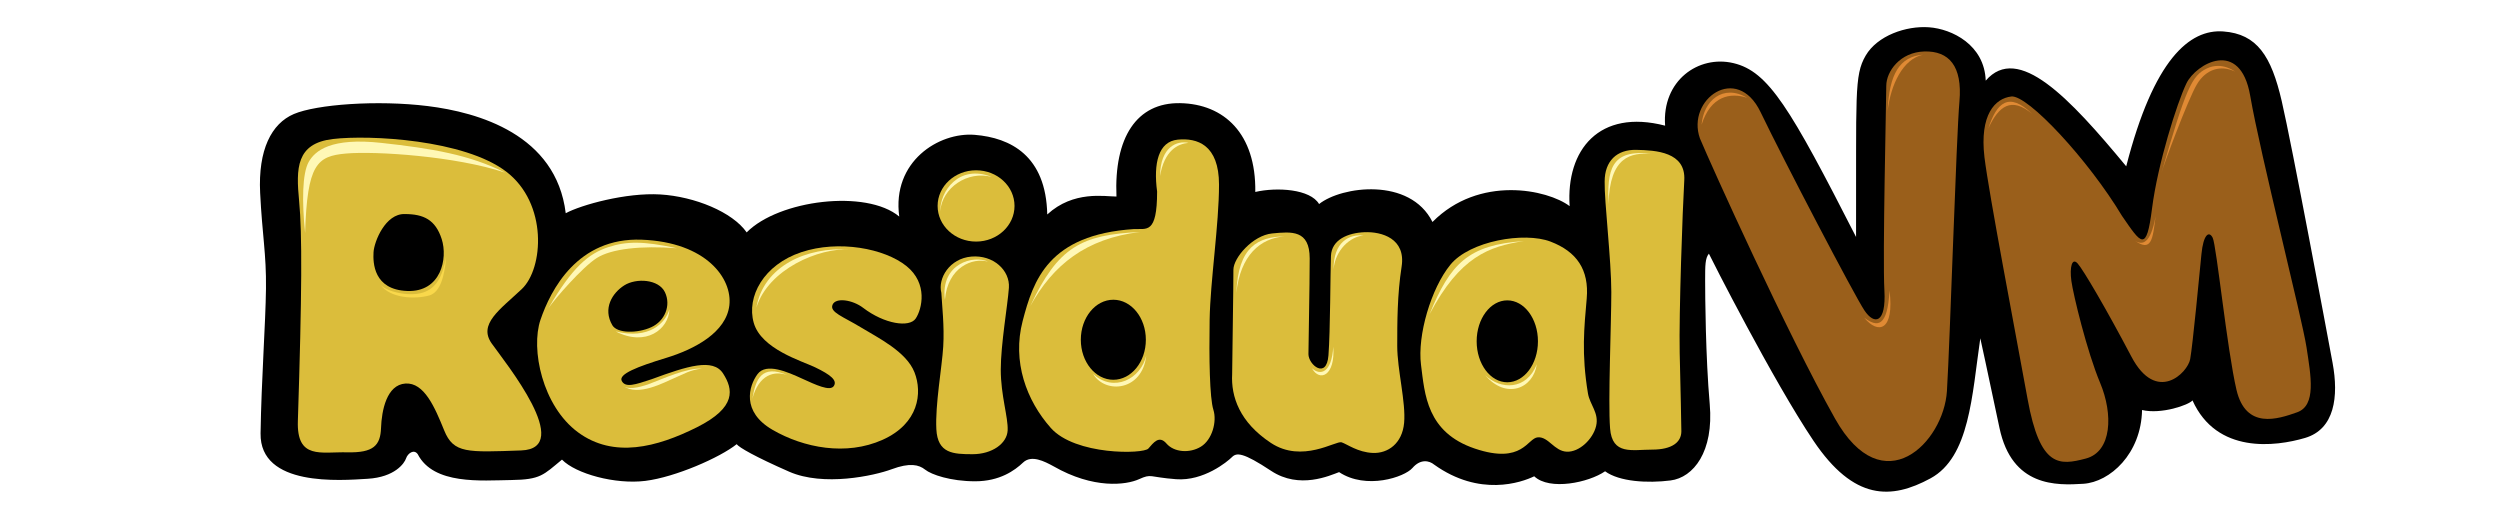
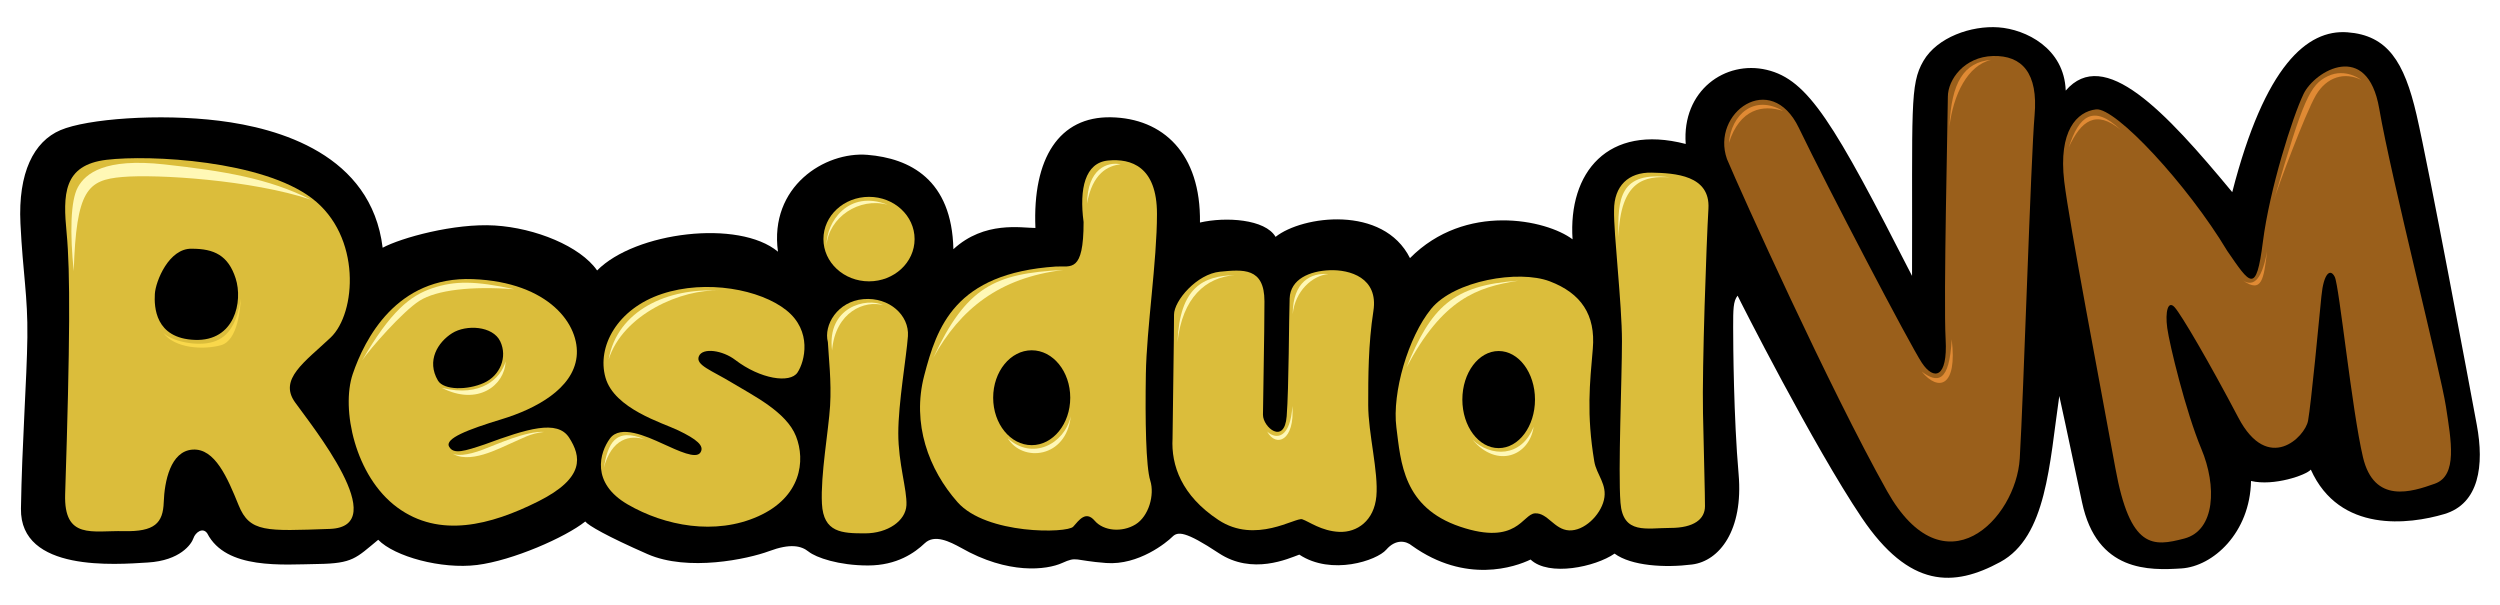
- <svg xmlns="http://www.w3.org/2000/svg" version="1.1" id="Layer_2" x="0px" y="0px" width="568.929px" height="116.145px" viewBox="-1 -1 568.929 116.145" enable-background="new -1 -1 568.929 116.145" xml:space="preserve">
-   <path d="M58.2,42.874c-0.475-9.773,2.562-15.749,7.685-17.931c5.124-2.183,18.975-3.227,30.455-1.804s29.223,6.452,31.404,24.383  c3.511-1.897,13.757-4.744,21.537-4.269c7.779,0.475,16.413,3.985,19.639,8.633c7.305-7.4,27.229-9.866,34.724-3.604  c-1.707-12.524,9.013-19.26,17.173-18.596c8.159,0.664,16.224,4.744,16.508,18.121c5.978-5.502,13.094-4.079,15.75-4.079  c-0.569-13.377,4.555-21.443,14.516-21.252c9.963,0.19,17.268,6.926,17.078,20.208c4.934-1.139,12.524-0.664,14.516,2.751  c5.124-4.08,20.683-6.167,25.807,4.08c10.626-10.721,26.185-7.4,31.213-3.605c-0.854-12.809,6.737-22.202,21.728-18.312  c-0.759-10.247,7.59-16.128,15.56-14.231c7.97,1.897,12.854,10.104,27.894,39.563c0.094-32.353-0.474-36.716,2.182-41.271  c2.656-4.554,9.202-6.831,14.421-6.451c5.218,0.379,12.619,3.984,12.903,12.144c7.353-8.539,19.022,3.842,31.974,19.497  c6.261-24.383,14.42-31.261,22.104-30.692c7.686,0.569,10.911,5.598,13.283,15.844s10.152,51.897,11.575,59.582  s0.474,15.086-6.263,17.078c-6.735,1.992-20.112,3.7-25.615-8.539c-0.854,1.044-7.116,3.226-11.48,2.183  c-0.189,9.962-7.307,16.413-13.377,16.792c-6.072,0.38-16.225,0.761-19.07-12.712s-4.27-20.02-4.364-20.399  c-1.897,12.998-2.42,27.04-11.338,31.878c-8.918,4.839-17.409,5.124-26.612-8.537c-9.203-13.663-23.529-41.937-23.814-42.601  c-0.854,1.043-0.854,2.656-0.854,6.072s0.096,17.362,1.044,28.178c0.948,10.816-3.7,16.698-8.918,17.362  c-5.219,0.665-11.671,0.285-14.896-2.087c-3.7,2.562-12.618,4.459-16.128,1.138c-2.941,1.424-12.43,4.744-22.771-2.655  c-1.139-0.949-3.131-1.328-4.934,0.759c-1.803,2.088-10.531,5.029-16.698,0.949c-2.088,0.759-9.014,3.984-15.465-0.285  s-7.874-4.174-8.918-3.131c-1.044,1.044-6.452,5.502-12.714,5.028s-5.502-1.328-8.442,0c-2.942,1.328-10.343,2.277-19.45-2.941  c-2.088-1.138-5.029-2.655-6.926-0.854c-1.897,1.803-5.313,4.269-10.911,4.269s-9.962-1.517-11.385-2.655  c-1.423-1.139-3.511-1.613-7.59-0.095c-4.08,1.518-15.56,3.984-23.34,0.569c-7.78-3.416-11.385-5.504-11.955-6.263  c-3.794,3.036-13.946,7.496-20.778,8.35c-6.831,0.854-15.844-1.613-18.975-4.839c-4.27,3.511-4.838,4.554-11.575,4.648  s-17.647,1.139-21.252-5.882c-0.854-1.233-2.277-0.19-2.656,0.948c-0.38,1.139-2.562,4.27-8.729,4.648  c-6.167,0.38-24.572,1.899-24.383-10.34c0.19-12.239,1.138-24.952,1.233-32.923C59.624,56.727,58.674,52.551,58.2,42.874z" />
-   <g>
-     <g>
-       <path fill="#DBBD3B" d="M110.903,77.172c-3.131-4.412,1.85-7.685,6.831-12.381c4.98-4.697,5.977-19.497-3.558-26.755    s-31.024-8.397-39.421-7.4c-8.396,0.996-8.396,6.689-7.685,14.089c0.712,7.4,0.657,20.912-0.285,50.094    c-0.285,8.823,5.266,6.974,11.243,7.116c5.977,0.142,7.542-1.566,7.685-5.55c0.142-3.985,1.281-9.82,5.55-10.104    c4.269-0.285,6.689,5.407,8.823,10.673c2.135,5.266,5.266,4.981,17.505,4.554C129.831,101.08,114.034,81.583,110.903,77.172z     M91.691,65.218c-7.685-0.285-7.827-6.405-7.685-8.824s2.704-8.823,7.116-8.681c4.27,0,6.974,1.281,8.396,5.692    C100.941,57.817,99.376,65.502,91.691,65.218z" />
+ <svg xmlns="http://www.w3.org/2000/svg" version="1.1" id="Layer_2" x="0px" y="0px" width="480" height="116.145" viewBox="-1 -1 480 116.145" enable-background="new -1 -1 568.929 116.145" xml:space="preserve">
+   <defs id="defs93" />
+   <g id="g946" transform="translate(-55.27481,-0.9572281)">
+     <path id="path2" d="m 58.2,42.874 c -0.475,-9.773 2.562,-15.749 7.685,-17.931 5.124,-2.183 18.975,-3.227 30.455,-1.804 11.48,1.423 29.223,6.452 31.404,24.383 3.511,-1.897 13.757,-4.744 21.537,-4.269 7.779,0.475 16.413,3.985 19.639,8.633 7.305,-7.4 27.229,-9.866 34.724,-3.604 -1.707,-12.524 9.013,-19.26 17.173,-18.596 8.159,0.664 16.224,4.744 16.508,18.121 5.978,-5.502 13.094,-4.079 15.75,-4.079 -0.569,-13.377 4.555,-21.443 14.516,-21.252 9.963,0.19 17.268,6.926 17.078,20.208 4.934,-1.139 12.524,-0.664 14.516,2.751 5.124,-4.08 20.683,-6.167 25.807,4.08 10.626,-10.721 26.185,-7.4 31.213,-3.605 -0.854,-12.809 6.737,-22.202 21.728,-18.312 -0.759,-10.247 7.59,-16.128 15.56,-14.231 7.97,1.897 12.854,10.104 27.894,39.563 0.094,-32.353 -0.474,-36.716 2.182,-41.271 2.656,-4.554 9.202,-6.831 14.421,-6.451 5.218,0.379 12.619,3.984 12.903,12.144 7.353,-8.539 19.022,3.842 31.974,19.497 6.261,-24.383 14.42,-31.261 22.104,-30.692 7.686,0.569 10.911,5.598 13.283,15.844 2.372,10.246 10.152,51.897 11.575,59.582 1.423,7.685 0.474,15.086 -6.263,17.078 -6.735,1.992 -20.112,3.7 -25.615,-8.539 -0.854,1.044 -7.116,3.226 -11.48,2.183 -0.189,9.962 -7.307,16.413 -13.377,16.792 -6.072,0.38 -16.225,0.761 -19.07,-12.712 -2.845,-13.473 -4.27,-20.02 -4.364,-20.399 -1.897,12.998 -2.42,27.04 -11.338,31.878 -8.918,4.839 -17.409,5.124 -26.612,-8.537 -9.203,-13.663 -23.529,-41.937 -23.814,-42.601 -0.854,1.043 -0.854,2.656 -0.854,6.072 0,3.416 0.096,17.362 1.044,28.178 0.948,10.816 -3.7,16.698 -8.918,17.362 -5.219,0.665 -11.671,0.285 -14.896,-2.087 -3.7,2.562 -12.618,4.459 -16.128,1.138 -2.941,1.424 -12.43,4.744 -22.771,-2.655 -1.139,-0.949 -3.131,-1.328 -4.934,0.759 -1.803,2.088 -10.531,5.029 -16.698,0.949 -2.088,0.759 -9.014,3.984 -15.465,-0.285 -6.451,-4.269 -7.874,-4.174 -8.918,-3.131 -1.044,1.044 -6.452,5.502 -12.714,5.028 -6.262,-0.474 -5.502,-1.328 -8.442,0 -2.942,1.328 -10.343,2.277 -19.45,-2.941 -2.088,-1.138 -5.029,-2.655 -6.926,-0.854 -1.897,1.803 -5.313,4.269 -10.911,4.269 -5.598,0 -9.962,-1.517 -11.385,-2.655 -1.423,-1.139 -3.511,-1.613 -7.59,-0.095 -4.08,1.518 -15.56,3.984 -23.34,0.569 -7.78,-3.416 -11.385,-5.504 -11.955,-6.263 -3.794,3.036 -13.946,7.496 -20.778,8.35 -6.831,0.854 -15.844,-1.613 -18.975,-4.839 -4.27,3.511 -4.838,4.554 -11.575,4.648 -6.737,0.094 -17.647,1.139 -21.252,-5.882 -0.854,-1.233 -2.277,-0.19 -2.656,0.948 -0.38,1.139 -2.562,4.27 -8.729,4.648 -6.167,0.38 -24.572,1.899 -24.383,-10.34 0.19,-12.239 1.138,-24.952 1.233,-32.923 0.094,-7.967 -0.856,-12.143 -1.33,-21.82 z" />
+     <g id="g8">
+       <g id="g6">
+         <path id="path4" d="m 110.903,77.172 c -3.131,-4.412 1.85,-7.685 6.831,-12.381 4.98,-4.697 5.977,-19.497 -3.558,-26.755 -9.535,-7.258 -31.024,-8.397 -39.421,-7.4 -8.396,0.996 -8.396,6.689 -7.685,14.089 0.712,7.4 0.657,20.912 -0.285,50.094 -0.285,8.823 5.266,6.974 11.243,7.116 5.977,0.142 7.542,-1.566 7.685,-5.55 0.142,-3.985 1.281,-9.82 5.55,-10.104 4.269,-0.285 6.689,5.407 8.823,10.673 2.135,5.266 5.266,4.981 17.505,4.554 12.24,-0.428 -3.557,-19.925 -6.688,-24.336 z M 91.691,65.218 c -7.685,-0.285 -7.827,-6.405 -7.685,-8.824 0.142,-2.419 2.704,-8.823 7.116,-8.681 4.27,0 6.974,1.281 8.396,5.692 1.423,4.412 -0.142,12.097 -7.827,11.813 z" style="fill:#dbbd3b" />
+       </g>
    </g>
+     <g id="g14">
+       <g id="g12">
+         <path id="path10" d="m 163.559,84.003 c -2.277,-3.559 -8.112,-1.708 -16.224,1.281 -3.843,1.28 -5.978,1.992 -6.832,0.427 -0.853,-1.565 3.558,-3.273 10.105,-5.267 6.546,-1.992 13.662,-5.834 14.374,-11.953 0.711,-6.12 -5.265,-14.374 -19.924,-14.943 -14.658,-0.569 -20.778,11.527 -23.055,18.216 -2.276,6.688 0.427,19.64 8.54,25.617 8.112,5.977 17.931,3.415 27.039,-1.139 9.108,-4.554 8.254,-8.681 5.977,-12.239 z M 138.37,73.045 c -2.277,-3.842 0,-7.4 2.703,-9.108 2.704,-1.708 7.828,-1.423 9.251,1.565 1.422,2.989 0,6.547 -3.131,7.97 -3.131,1.423 -7.685,1.423 -8.823,-0.427 z" style="fill:#dbbd3b" />
+       </g>
+     </g>
+     <path id="path16" d="m 195.438,69.061 c 4.82,3.686 10.531,4.554 11.955,2.419 1.423,-2.135 2.846,-7.97 -2.135,-11.955 -4.98,-3.985 -15.369,-5.977 -23.909,-3.131 -8.539,2.847 -12.523,10.104 -10.815,16.082 1.707,5.977 10.962,8.671 13.946,10.104 3.558,1.707 5.124,2.988 4.27,4.27 -0.854,1.28 -4.127,-0.285 -7.259,-1.708 -3.13,-1.424 -8.112,-3.7 -10.104,-0.996 -1.992,2.704 -3.7,8.538 3.415,12.666 7.116,4.126 16.793,5.977 25.048,2.276 8.254,-3.7 9.108,-10.674 7.257,-15.37 -1.85,-4.696 -8.254,-7.826 -12.239,-10.246 -3.984,-2.42 -7.116,-3.416 -6.404,-5.123 0.712,-1.708 4.554,-1.139 6.974,0.712 z" style="fill:#dbbd3b" />
+     <path id="path18" d="m 213.226,65.645 c -0.854,-3.273 1.851,-7.828 6.832,-8.255 4.98,-0.427 8.823,3.131 8.538,7.116 -0.284,3.985 -1.85,12.809 -1.85,18.643 0,5.835 1.708,10.816 1.565,13.805 -0.143,2.989 -3.559,5.408 -7.97,5.408 -4.412,0 -7.97,-0.143 -8.254,-5.692 -0.285,-5.551 1.281,-14.089 1.565,-18.786 0.286,-4.697 -0.283,-9.393 -0.426,-12.239 z" style="fill:#dbbd3b" />
+     <ellipse id="ellipse20" ry="8.112" rx="8.752" cy="45.863" cx="221.125" style="fill:#dbbd3b" />
+     <g id="g26">
+       <g id="g24">
+         <path id="path22" d="m 274.279,71.764 c 0.143,-8.823 2.135,-21.632 2.135,-30.74 0,-9.108 -4.98,-10.673 -9.393,-10.247 -4.412,0.427 -5.551,5.408 -4.696,11.812 0,9.82 -2.419,8.396 -5.266,8.539 -19.497,1.281 -22.913,11.669 -25.331,20.92 -2.42,9.25 0.853,18.073 6.403,24.336 5.55,6.261 21.063,5.977 22.201,4.695 1.138,-1.281 2.419,-3.131 4.127,-1.139 1.708,1.993 5.266,2.277 7.827,0.712 2.561,-1.565 3.7,-5.692 2.846,-8.396 -0.853,-2.703 -0.996,-11.669 -0.853,-20.492 z m -21.916,13.662 c -4.087,0 -7.4,-4.078 -7.4,-9.107 0,-5.031 3.313,-9.108 7.4,-9.108 4.087,0 7.4,4.077 7.4,9.108 0,5.029 -3.313,9.107 -7.4,9.107 z" style="fill:#dbbd3b" />
+       </g>
+     </g>
+     <path id="path28" d="m 279.403,84.146 c 0.284,-21.489 0.284,-21.063 0.284,-23.767 0,-2.705 4.411,-7.827 8.823,-8.254 4.411,-0.427 8.539,-0.854 8.539,5.692 0,6.546 -0.285,19.355 -0.285,21.774 0,2.42 4.127,5.835 4.554,0.284 0.428,-5.55 0.428,-18.927 0.569,-22.627 0.143,-3.7 3.842,-5.265 7.685,-5.408 3.843,-0.142 9.393,1.423 8.396,7.827 -0.996,6.404 -0.996,12.666 -0.996,18.073 0,5.408 1.992,12.809 1.565,17.506 -0.427,4.695 -3.7,6.973 -7.115,6.83 -3.416,-0.142 -5.835,-1.992 -7.115,-2.419 -1.281,-0.427 -8.966,4.839 -16.081,0.142 -7.116,-4.695 -9.108,-10.531 -8.823,-15.653 z" style="fill:#dbbd3b" />
+     <g id="g34">
+       <g id="g32">
+         <path id="path30" d="m 360.378,88.557 c -1.52,-9.115 -0.854,-15.085 -0.285,-21.631 0.569,-6.547 -2.277,-10.675 -8.254,-12.951 -5.978,-2.277 -18.358,-0.142 -22.771,5.266 -4.411,5.408 -7.542,16.082 -6.688,22.771 0.854,6.688 1.281,15.37 12.238,19.069 10.959,3.7 11.955,-2.419 14.374,-2.562 2.42,-0.143 3.7,3.131 6.546,3.273 2.847,0.143 5.979,-2.847 6.689,-5.835 0.713,-2.988 -1.422,-4.839 -1.849,-7.4 z M 342.02,85.995 c -3.853,0 -6.974,-4.174 -6.974,-9.321 0,-5.148 3.121,-9.321 6.974,-9.321 3.851,0 6.973,4.173 6.973,9.321 0,5.148 -3.122,9.321 -6.973,9.321 z" style="fill:#dbbd3b" />
+       </g>
+     </g>
+     <path id="path36" d="m 385.853,30.493 c -3.132,-8.824 8.396,-17.22 13.804,-5.978 5.408,11.243 21.347,41.699 23.624,45.115 2.277,3.415 4.98,2.987 4.554,-4.555 -0.427,-7.543 0.427,-43.264 0.427,-46.537 0,-3.273 3.131,-7.685 8.682,-7.827 5.55,-0.143 8.682,3.273 7.97,11.385 -0.712,8.112 -2.135,54.222 -2.847,65.892 -0.712,11.669 -14.517,25.758 -25.475,6.261 C 405.634,74.753 388.414,36.613 385.853,30.493 Z" style="fill:#9a5f1b" />
+     <path id="path38" d="m 450.605,34.763 c -1.139,-9.678 2.419,-13.378 6.119,-13.805 3.7,-0.427 17.505,14.374 25.189,27.182 4.412,6.404 5.55,8.396 6.831,-1.708 1.281,-10.104 5.692,-24.051 7.827,-28.463 2.135,-4.412 12.239,-10.389 14.516,2.846 2.277,13.236 11.813,50.665 12.809,57.21 0.996,6.547 2.277,13.235 -2.135,14.801 -4.412,1.566 -11.67,3.985 -13.805,-5.123 -2.134,-9.108 -4.554,-32.875 -5.407,-34.583 -0.854,-1.708 -2.135,-0.711 -2.562,3.7 -0.428,4.412 -1.993,20.778 -2.563,23.909 -0.57,3.131 -7.685,10.246 -13.377,-0.569 -5.692,-10.815 -10.957,-19.781 -12.237,-21.205 -1.281,-1.423 -1.851,0.854 -1.424,3.985 0.427,3.131 3.559,16.081 6.546,23.197 2.989,7.115 2.704,15.654 -3.272,17.22 -5.978,1.565 -10.389,2.135 -13.235,-13.521 -2.847,-15.652 -8.824,-46.819 -9.82,-55.073 z" style="fill:#9a5f1b" />
+     <path id="path40" d="m 364.173,40.313 c 0,-4.649 2.751,-7.306 7.21,-7.211 4.46,0.096 11.292,0.475 10.911,6.927 -0.38,6.451 -1.233,30.265 -1.043,39.279 0.189,9.014 0.379,15.37 0.379,17.837 0,2.466 -2.087,4.174 -6.641,4.174 -4.554,0 -9.108,1.328 -9.583,-4.839 -0.475,-6.166 0.285,-23.813 0.285,-31.024 0.001,-7.212 -1.612,-20.685 -1.518,-25.143 z" style="fill:#dbbd3b" />
+     <path id="path42" d="M 68.431,52.027 C 67.7,44.869 67.782,38.485 69.243,35.873 c 1.46,-2.612 5.112,-5.61 16.556,-4.353 11.444,1.257 20.127,2.708 28.162,6.771 -11.281,-3.771 -29.542,-4.933 -36.197,-4.353 -6.655,0.581 -8.846,2.419 -9.333,18.089 z" style="fill:#fff8b6" />
+     <path id="path44" d="m 100.538,57.343 c -0.782,4.412 -2.134,7.258 -5.337,8.254 -3.202,0.996 -8.183,-0.214 -9.606,-1.779 2.206,3.06 7.756,3.345 11.101,2.419 3.345,-0.925 3.7,-7.4 3.842,-8.894 z" style="fill:#f9d84b" />
+     <path id="path46" d="m 123.806,69.155 c 5.479,-9.464 9.251,-12.453 13.52,-13.876 4.27,-1.422 8.112,-1.422 15.725,0.214 -8.254,-0.64 -14.942,0.142 -18.216,2.206 -3.272,2.063 -9.606,9.321 -11.029,11.456 z" style="fill:#fff8b6" />
+     <path id="path48" d="m 151.344,69.368 c -0.854,3.131 -4.625,6.973 -12.239,5.052 6.902,3.558 12.097,-0.498 12.239,-5.052 z" style="fill:#fff8b6" />
+     <path id="path50" d="m 140.813,86.801 c 0.925,0.854 3.273,0.569 6.119,-0.498 2.847,-1.067 8.396,-3.628 11.813,-3.416 -2.704,0.285 -4.057,1.21 -6.262,2.136 -2.206,0.925 -8.326,4.341 -11.67,1.778 z" style="fill:#fff8b6" />
+     <path id="path52" d="m 171.126,69.012 c 1.637,-9.463 11.385,-13.875 21.276,-13.235 -7.045,-0.427 -18.573,4.483 -21.276,13.235 z" style="fill:#fff8b6" />
+     <path id="path54" d="m 170.201,89.79 c 0.783,-4.483 2.064,-7.97 8.041,-5.408 -2.99,-1.067 -6.547,-0.214 -8.041,5.408 z" style="fill:#fff8b6" />
+     <path id="path56" d="m 223.852,58.552 c -3.201,-1.566 -10.887,0.356 -9.819,8.681 0.64,-7.471 6.334,-9.677 9.819,-8.681 z" style="fill:#fff8b6" />
+     <path id="path58" d="m 212.965,47.096 c -0.07,-4.483 4.198,-10.816 11.741,-7.827 -5.478,-1.494 -11.313,2.419 -11.741,7.827 z" style="fill:#fff8b6" />
+     <path id="path60" d="m 233.458,68.656 c 6.334,-13.519 11.67,-16.224 24.977,-16.865 -12.31,1.496 -19.781,7.473 -24.977,16.865 z" style="fill:#fff8b6" />
+     <path id="path62" d="m 247.761,84.097 c 4.697,4.341 10.887,1.139 12.097,-4.197 -0.854,8.04 -9.25,8.894 -12.097,4.197 z" style="fill:#fff8b6" />
+     <path id="path64" d="m 269.464,31.512 c -2.562,-0.569 -6.404,0.854 -6.476,7.543 0.997,-5.835 4.056,-7.329 6.476,-7.543 z" style="fill:#fff8b6" />
+     <path id="path66" d="m 280.351,65.668 c 0.428,-10.673 5.052,-12.738 10.959,-12.88 -5.551,0.427 -10.033,4.341 -10.959,12.88 z" style="fill:#fff8b6" />
+     <path id="path68" d="m 297.571,82.817 c 1.851,1.707 4.483,1.139 4.839,-4.91 0.498,6.688 -3.131,8.041 -4.839,4.91 z" style="fill:#fff8b6" />
+     <path id="path70" d="m 302.481,60.26 c 0,-6.261 3.558,-7.969 6.831,-7.685 -3.06,0.285 -6.404,3.273 -6.831,7.685 z" style="fill:#fff8b6" />
+     <path id="path72" d="m 324.326,70.507 c 4.697,-11.528 8.824,-15.797 21.489,-16.651 -7.97,1.209 -14.587,3.558 -21.489,16.651 z" style="fill:#fff8b6" />
+     <path id="path74" d="m 336.992,84.382 c 3.487,3.345 9.393,3.486 11.741,-2.49 -0.783,5.55 -6.974,8.112 -11.741,2.49 z" style="fill:#fff8b6" />
+     <path id="path76" d="m 365.027,45.459 c -0.212,-7.471 0.285,-12.666 9.892,-11.456 -4.768,-0.284 -9.536,0.498 -9.892,11.456 z" style="fill:#fff8b6" />
+     <path id="path78" d="m 386.232,27.385 c 0.427,-5.408 4.839,-9.393 10.389,-6.12 -3.842,-1.279 -8.325,-0.426 -10.389,6.12 z" style="fill:#e08a34" />
+     <path id="path80" d="m 428.571,24.255 c 0.355,-8.468 2.775,-12.381 8.04,-12.808 -4.554,0.996 -7.329,6.759 -8.04,12.808 z" style="fill:#e08a34" />
+     <path id="path82" d="m 451.483,28.24 c 1.922,-5.977 4.696,-8.396 9.962,-3.344 -4.721,-3.938 -7.613,-1.78 -9.962,3.344 z" style="fill:#e08a34" />
+     <path id="path84" d="m 490.904,38.273 c 5.621,-19.354 6.902,-22.059 10.318,-23.695 3.414,-1.637 6.403,0.711 6.403,0.711 -3.201,-1.565 -6.617,-0.569 -8.681,2.917 -2.064,3.487 -7.685,18.643 -8.04,20.067 z" style="fill:#e08a34" />
+     <path id="path86" d="m 484.855,53.784 c 1.708,1.068 3.559,0.711 4.697,-5.55 -0.64,5.195 -0.926,8.183 -4.697,5.55 z" style="fill:#e08a34" />
+     <path id="path88" d="m 423.234,71.288 c 2.988,2.277 5.337,2.207 5.764,-6.19 1.138,9.18 -2.562,10.104 -5.764,6.19 z" style="fill:#e08a34" />
  </g>
-   <g>
-     <g>
-       <path fill="#DBBD3B" d="M163.559,84.003c-2.277-3.559-8.112-1.708-16.224,1.281c-3.843,1.28-5.978,1.992-6.832,0.427    c-0.853-1.565,3.558-3.273,10.105-5.267c6.546-1.992,13.662-5.834,14.374-11.953c0.711-6.12-5.265-14.374-19.924-14.943    c-14.658-0.569-20.778,11.527-23.055,18.216c-2.276,6.688,0.427,19.64,8.54,25.617c8.112,5.977,17.931,3.415,27.039-1.139    C166.69,91.688,165.836,87.561,163.559,84.003z M138.37,73.045c-2.277-3.842,0-7.4,2.703-9.108    c2.704-1.708,7.828-1.423,9.251,1.565c1.422,2.989,0,6.547-3.131,7.97C144.062,74.895,139.508,74.895,138.37,73.045z" />
-     </g>
-   </g>
-   <path fill="#DBBD3B" d="M195.438,69.061c4.82,3.686,10.531,4.554,11.955,2.419c1.423-2.135,2.846-7.97-2.135-11.955  c-4.98-3.985-15.369-5.977-23.909-3.131c-8.539,2.847-12.523,10.104-10.815,16.082c1.707,5.977,10.962,8.671,13.946,10.104  c3.558,1.707,5.124,2.988,4.27,4.27c-0.854,1.28-4.127-0.285-7.259-1.708c-3.13-1.424-8.112-3.7-10.104-0.996  c-1.992,2.704-3.7,8.538,3.415,12.666c7.116,4.126,16.793,5.977,25.048,2.276c8.254-3.7,9.108-10.674,7.257-15.37  c-1.85-4.696-8.254-7.826-12.239-10.246c-3.984-2.42-7.116-3.416-6.404-5.123C189.176,66.641,193.018,67.21,195.438,69.061z" />
-   <path fill="#DBBD3B" d="M213.226,65.645c-0.854-3.273,1.851-7.828,6.832-8.255c4.98-0.427,8.823,3.131,8.538,7.116  c-0.284,3.985-1.85,12.809-1.85,18.643c0,5.835,1.708,10.816,1.565,13.805s-3.559,5.408-7.97,5.408c-4.412,0-7.97-0.143-8.254-5.692  c-0.285-5.551,1.281-14.089,1.565-18.786C213.938,73.187,213.369,68.491,213.226,65.645z" />
-   <ellipse fill="#DBBD3B" cx="221.125" cy="45.863" rx="8.752" ry="8.112" />
-   <g>
-     <g>
-       <path fill="#DBBD3B" d="M274.279,71.764c0.143-8.823,2.135-21.632,2.135-30.74s-4.98-10.673-9.393-10.247    c-4.412,0.427-5.551,5.408-4.696,11.812c0,9.82-2.419,8.396-5.266,8.539c-19.497,1.281-22.913,11.669-25.331,20.92    c-2.42,9.25,0.853,18.073,6.403,24.336c5.55,6.261,21.063,5.977,22.201,4.695c1.138-1.281,2.419-3.131,4.127-1.139    c1.708,1.993,5.266,2.277,7.827,0.712s3.7-5.692,2.846-8.396C274.279,89.553,274.136,80.587,274.279,71.764z M252.363,85.426    c-4.087,0-7.4-4.078-7.4-9.107c0-5.031,3.313-9.108,7.4-9.108s7.4,4.077,7.4,9.108C259.763,81.348,256.45,85.426,252.363,85.426z" />
-     </g>
-   </g>
-   <path fill="#DBBD3B" d="M279.403,84.146c0.284-21.489,0.284-21.063,0.284-23.767c0-2.705,4.411-7.827,8.823-8.254  c4.411-0.427,8.539-0.854,8.539,5.692s-0.285,19.355-0.285,21.774c0,2.42,4.127,5.835,4.554,0.284  c0.428-5.55,0.428-18.927,0.569-22.627c0.143-3.7,3.842-5.265,7.685-5.408c3.843-0.142,9.393,1.423,8.396,7.827  c-0.996,6.404-0.996,12.666-0.996,18.073c0,5.408,1.992,12.809,1.565,17.506c-0.427,4.695-3.7,6.973-7.115,6.83  c-3.416-0.142-5.835-1.992-7.115-2.419c-1.281-0.427-8.966,4.839-16.081,0.142C281.11,95.104,279.118,89.268,279.403,84.146z" />
-   <g>
-     <g>
-       <path fill="#DBBD3B" d="M360.378,88.557c-1.52-9.115-0.854-15.085-0.285-21.631c0.569-6.547-2.277-10.675-8.254-12.951    c-5.978-2.277-18.358-0.142-22.771,5.266c-4.411,5.408-7.542,16.082-6.688,22.771c0.854,6.688,1.281,15.37,12.238,19.069    c10.959,3.7,11.955-2.419,14.374-2.562c2.42-0.143,3.7,3.131,6.546,3.273c2.847,0.143,5.979-2.847,6.689-5.835    C362.94,92.969,360.805,91.118,360.378,88.557z M342.02,85.995c-3.853,0-6.974-4.174-6.974-9.321c0-5.148,3.121-9.321,6.974-9.321    c3.851,0,6.973,4.173,6.973,9.321C348.993,81.822,345.871,85.995,342.02,85.995z" />
-     </g>
-   </g>
-   <path fill="#9A5F1B" d="M385.853,30.493c-3.132-8.824,8.396-17.22,13.804-5.978c5.408,11.243,21.347,41.699,23.624,45.115  c2.277,3.415,4.98,2.987,4.554-4.555c-0.427-7.543,0.427-43.264,0.427-46.537s3.131-7.685,8.682-7.827  c5.55-0.143,8.682,3.273,7.97,11.385c-0.712,8.112-2.135,54.222-2.847,65.892c-0.712,11.669-14.517,25.758-25.475,6.261  C405.634,74.753,388.414,36.613,385.853,30.493z" />
-   <path fill="#9A5F1B" d="M450.605,34.763c-1.139-9.678,2.419-13.378,6.119-13.805c3.7-0.427,17.505,14.374,25.189,27.182  c4.412,6.404,5.55,8.396,6.831-1.708c1.281-10.104,5.692-24.051,7.827-28.463s12.239-10.389,14.516,2.846  c2.277,13.236,11.813,50.665,12.809,57.21c0.996,6.547,2.277,13.235-2.135,14.801s-11.67,3.985-13.805-5.123  c-2.134-9.108-4.554-32.875-5.407-34.583c-0.854-1.708-2.135-0.711-2.562,3.7c-0.428,4.412-1.993,20.778-2.563,23.909  s-7.685,10.246-13.377-0.569S473.09,60.379,471.81,58.955c-1.281-1.423-1.851,0.854-1.424,3.985s3.559,16.081,6.546,23.197  c2.989,7.115,2.704,15.654-3.272,17.22c-5.978,1.565-10.389,2.135-13.235-13.521C457.578,74.184,451.601,43.017,450.605,34.763z" />
-   <path fill="#DBBD3B" d="M364.173,40.313c0-4.649,2.751-7.306,7.21-7.211c4.46,0.096,11.292,0.475,10.911,6.927  c-0.38,6.451-1.233,30.265-1.043,39.279c0.189,9.014,0.379,15.37,0.379,17.837c0,2.466-2.087,4.174-6.641,4.174  s-9.108,1.328-9.583-4.839c-0.475-6.166,0.285-23.813,0.285-31.024C365.692,58.244,364.079,44.771,364.173,40.313z" />
-   <path fill="#FFF8B6" d="M68.431,52.027c-0.731-7.158-0.649-13.542,0.812-16.154c1.46-2.612,5.112-5.61,16.556-4.353  s20.127,2.708,28.162,6.771c-11.281-3.771-29.542-4.933-36.197-4.353C71.109,34.519,68.918,36.357,68.431,52.027z" />
-   <path fill="#F9D84B" d="M100.538,57.343c-0.782,4.412-2.134,7.258-5.337,8.254c-3.202,0.996-8.183-0.214-9.606-1.779  c2.206,3.06,7.756,3.345,11.101,2.419C100.041,65.312,100.396,58.837,100.538,57.343z" />
-   <path fill="#FFF8B6" d="M123.806,69.155c5.479-9.464,9.251-12.453,13.52-13.876c4.27-1.422,8.112-1.422,15.725,0.214  c-8.254-0.64-14.942,0.142-18.216,2.206C131.563,59.762,125.229,67.02,123.806,69.155z" />
-   <path fill="#FFF8B6" d="M151.344,69.368c-0.854,3.131-4.625,6.973-12.239,5.052C146.007,77.978,151.202,73.922,151.344,69.368z" />
-   <path fill="#FFF8B6" d="M140.813,86.801c0.925,0.854,3.273,0.569,6.119-0.498c2.847-1.067,8.396-3.628,11.813-3.416  c-2.704,0.285-4.057,1.21-6.262,2.136C150.277,85.948,144.157,89.364,140.813,86.801z" />
-   <path fill="#FFF8B6" d="M171.126,69.012c1.637-9.463,11.385-13.875,21.276-13.235C185.357,55.35,173.829,60.26,171.126,69.012z" />
-   <path fill="#FFF8B6" d="M170.201,89.79c0.783-4.483,2.064-7.97,8.041-5.408C175.252,83.315,171.695,84.168,170.201,89.79z" />
-   <path fill="#FFF8B6" d="M223.852,58.552c-3.201-1.566-10.887,0.356-9.819,8.681C214.673,59.762,220.367,57.556,223.852,58.552z" />
-   <path fill="#FFF8B6" d="M212.965,47.096c-0.07-4.483,4.198-10.816,11.741-7.827C219.228,37.775,213.393,41.688,212.965,47.096z" />
-   <path fill="#FFF8B6" d="M233.458,68.656c6.334-13.519,11.67-16.224,24.977-16.865C246.125,53.287,238.654,59.264,233.458,68.656z" />
-   <path fill="#FFF8B6" d="M247.761,84.097c4.697,4.341,10.887,1.139,12.097-4.197C259.004,87.94,250.608,88.794,247.761,84.097z" />
-   <path fill="#FFF8B6" d="M269.464,31.512c-2.562-0.569-6.404,0.854-6.476,7.543C263.985,33.22,267.044,31.726,269.464,31.512z" />
-   <path fill="#FFF8B6" d="M280.351,65.668c0.428-10.673,5.052-12.738,10.959-12.88C285.759,53.215,281.277,57.129,280.351,65.668z" />
-   <path fill="#FFF8B6" d="M297.571,82.817c1.851,1.707,4.483,1.139,4.839-4.91C302.908,84.595,299.279,85.948,297.571,82.817z" />
-   <path fill="#FFF8B6" d="M302.481,60.26c0-6.261,3.558-7.969,6.831-7.685C306.252,52.86,302.908,55.848,302.481,60.26z" />
-   <path fill="#FFF8B6" d="M324.326,70.507c4.697-11.528,8.824-15.797,21.489-16.651C337.845,55.065,331.228,57.414,324.326,70.507z" />
-   <path fill="#FFF8B6" d="M336.992,84.382c3.487,3.345,9.393,3.486,11.741-2.49C347.95,87.442,341.759,90.004,336.992,84.382z" />
-   <path fill="#FFF8B6" d="M365.027,45.459c-0.212-7.471,0.285-12.666,9.892-11.456C370.151,33.719,365.383,34.501,365.027,45.459z" />
-   <path fill="#E08A34" d="M386.232,27.385c0.427-5.408,4.839-9.393,10.389-6.12C392.779,19.986,388.296,20.839,386.232,27.385z" />
-   <path fill="#E08A34" d="M428.571,24.255c0.355-8.468,2.775-12.381,8.04-12.808C432.057,12.443,429.282,18.206,428.571,24.255z" />
-   <path fill="#E08A34" d="M451.483,28.24c1.922-5.977,4.696-8.396,9.962-3.344C456.724,20.958,453.832,23.116,451.483,28.24z" />
-   <path fill="#E08A34" d="M490.904,38.273c5.621-19.354,6.902-22.059,10.318-23.695c3.414-1.637,6.403,0.711,6.403,0.711  c-3.201-1.565-6.617-0.569-8.681,2.917C496.88,21.693,491.259,36.849,490.904,38.273z" />
-   <path fill="#E08A34" d="M484.855,53.784c1.708,1.068,3.559,0.711,4.697-5.55C488.912,53.429,488.626,56.417,484.855,53.784z" />
-   <path fill="#E08A34" d="M423.234,71.288c2.988,2.277,5.337,2.207,5.764-6.19C430.136,74.278,426.436,75.202,423.234,71.288z" />
</svg>
